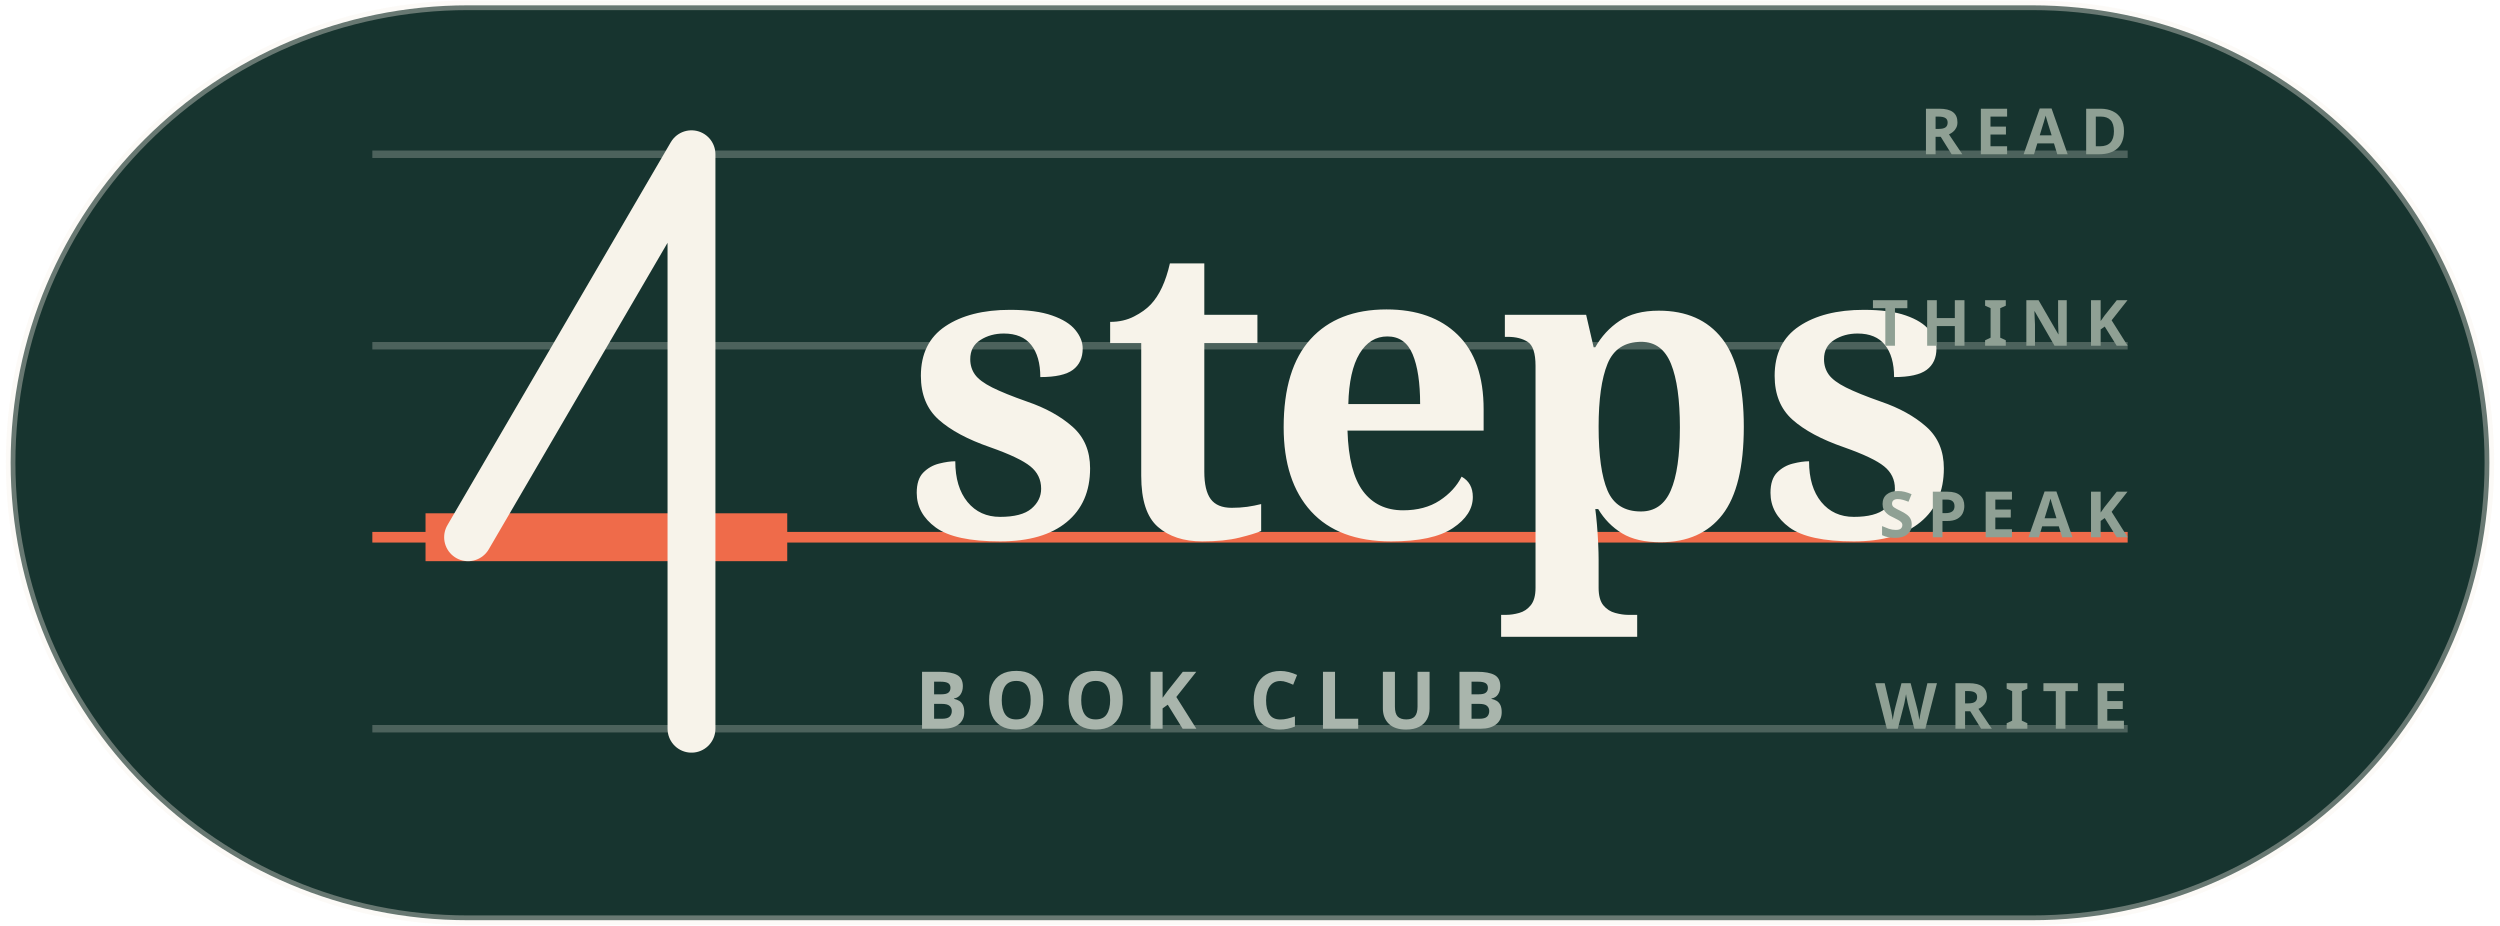
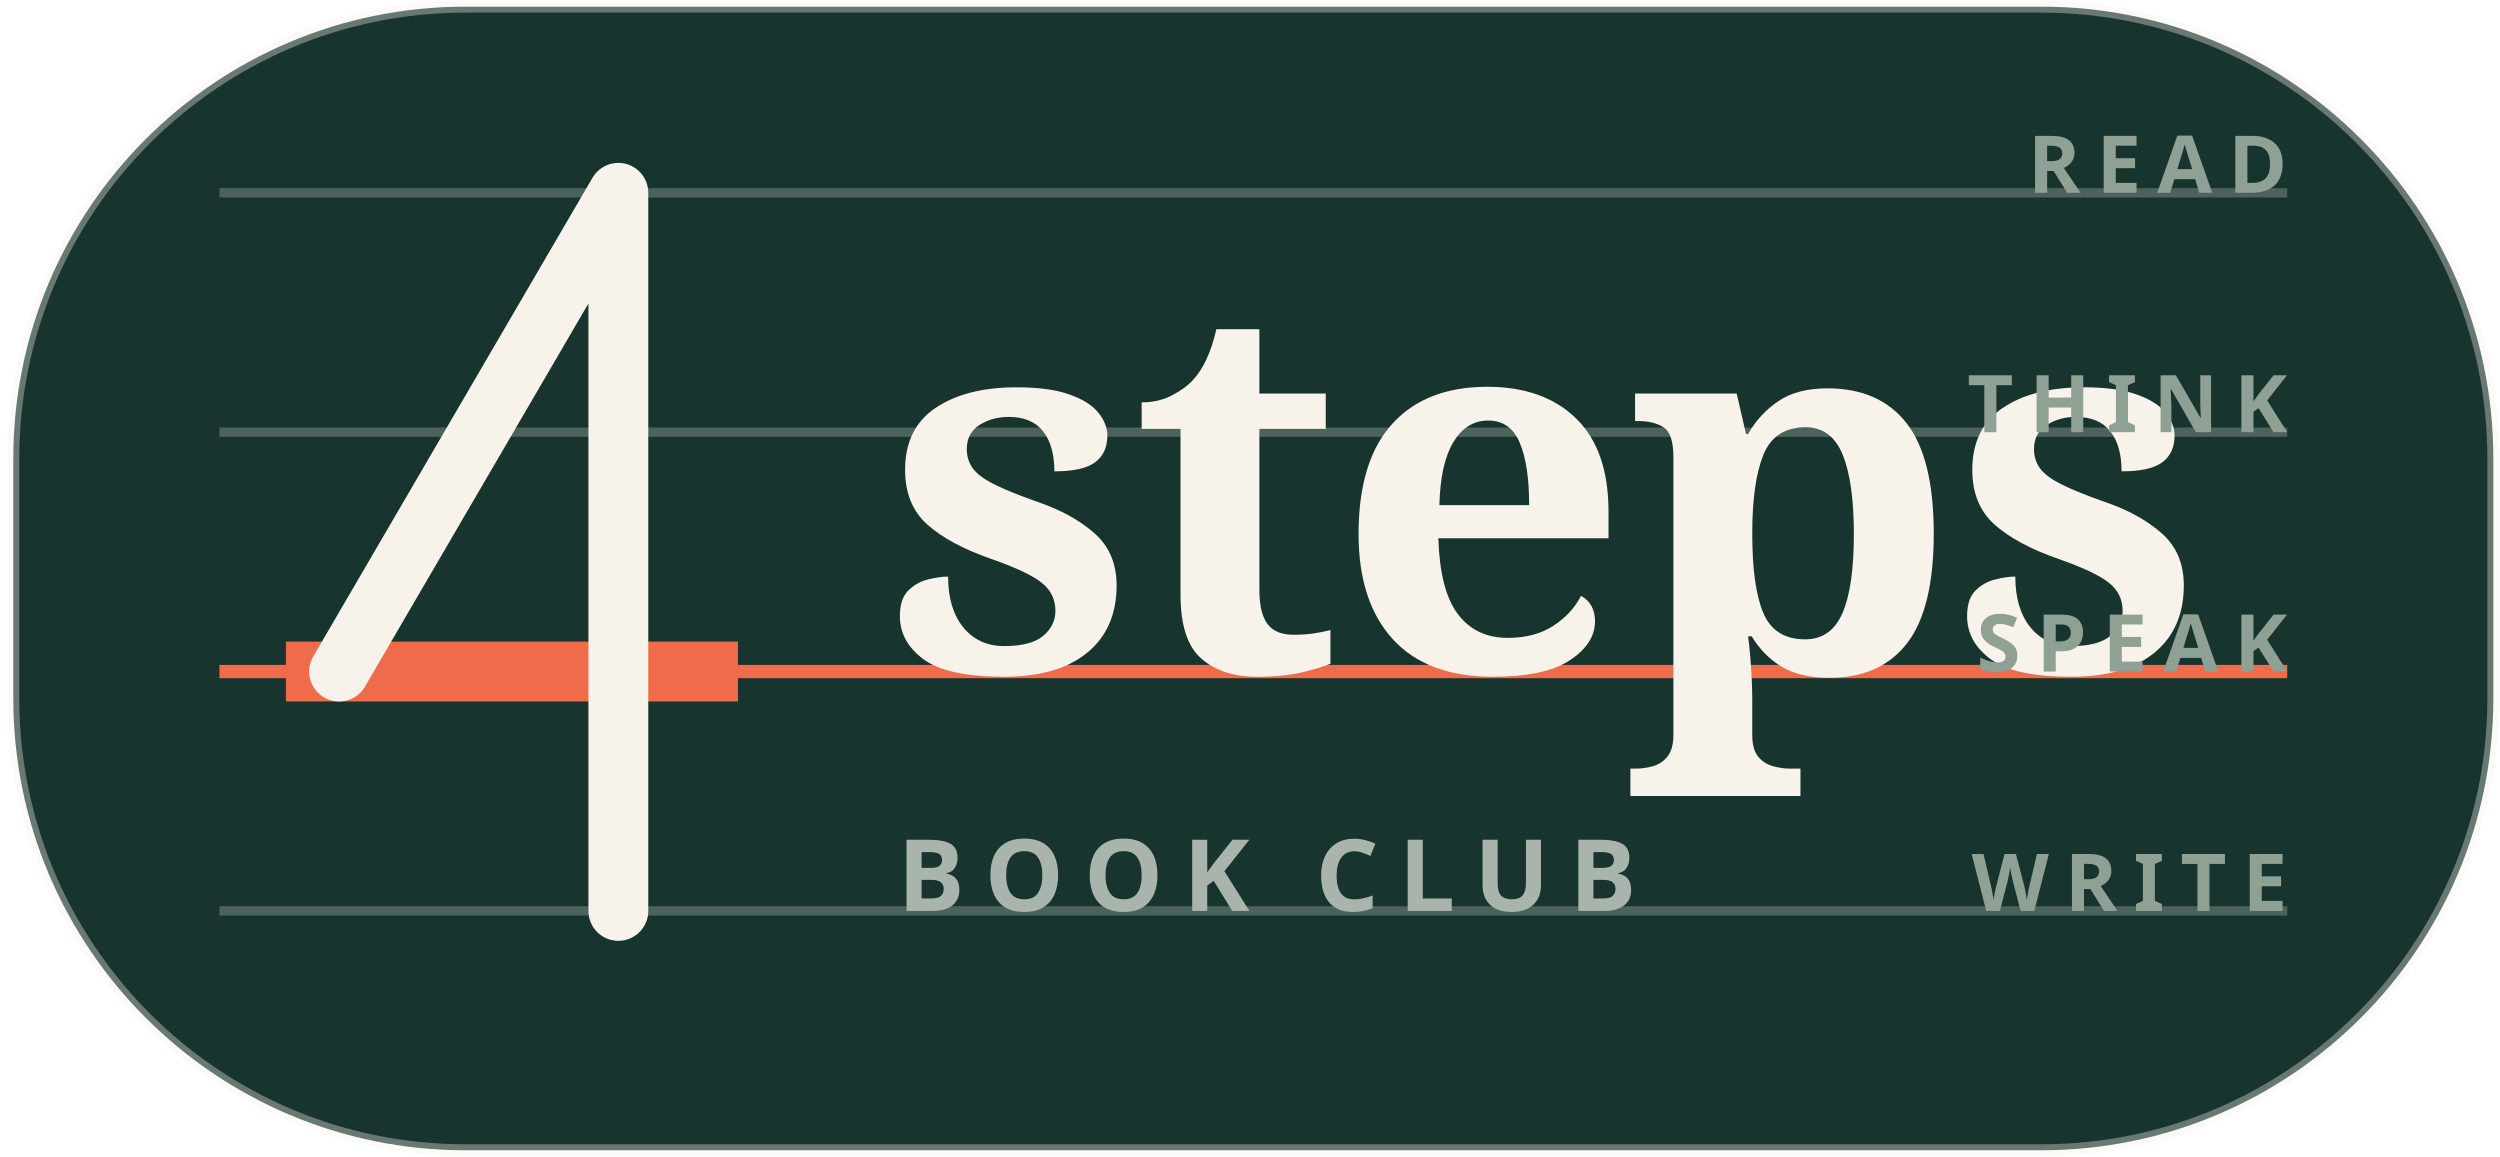
- <svg xmlns="http://www.w3.org/2000/svg" viewBox="0 23 470 174" role="img" aria-labelledby="l-title l-desc">
+ <svg xmlns="http://www.w3.org/2000/svg" viewBox="0 23 376 174" role="img" aria-labelledby="l-title l-desc">
  <g aria-hidden="true">
-     <rect x="2" y="24" width="466" height="172" rx="86" fill="#17342F" stroke="#F7F3EA" stroke-opacity="0.36" stroke-width="1.8" />
-     <g transform="translate(40 0)">
+     <rect x="2" y="24" width="373" height="172" rx="68" fill="#17342F" stroke="#F7F3EA" stroke-opacity="0.36" stroke-width="1.8" />
+     <g transform="translate(3 0)">
      <g stroke="#F7F3EA" stroke-opacity="0.24" stroke-width="1.4">
-         <line x1="30" y1="52" x2="360" y2="52" />
-         <line x1="30" y1="88" x2="360" y2="88" />
-         <line x1="30" y1="160" x2="360" y2="160" />
+         <line x1="30" y1="52" x2="341" y2="52" />
+         <line x1="30" y1="88" x2="341" y2="88" />
+         <line x1="30" y1="160" x2="341" y2="160" />
      </g>
-       <line x1="30" y1="124" x2="360" y2="124" stroke="#EF6B4A" stroke-width="2" />
+       <line x1="30" y1="124" x2="341" y2="124" stroke="#EF6B4A" stroke-width="2" />
      <line x1="40" y1="124" x2="108" y2="124" stroke="#EF6B4A" stroke-width="9" />
      <path d="M48 124 L90 52 V160" fill="none" stroke="#F7F3EA" stroke-width="9" stroke-linejoin="round" stroke-linecap="round" />
      <text x="130" y="124" font-family="Gowun Batang, serif" font-weight="700" font-size="78" letter-spacing="-1" fill="#F7F3EA">steps</text>
      <text x="132" y="160" font-family="IBM Plex Sans KR, sans-serif" font-weight="600" font-size="15" letter-spacing="3" fill="#a9b5ac">BOOK CLUB</text>
      <g font-family="IBM Plex Sans KR, sans-serif" font-weight="600" font-size="12" letter-spacing="2.4" fill="#8fa094" text-anchor="end">
-         <text x="360" y="52">READ</text>
-         <text x="360" y="88">THINK</text>
-         <text x="360" y="124">SPEAK</text>
-         <text x="360" y="160">WRITE</text>
+         <text x="341" y="52">READ</text>
+         <text x="341" y="88">THINK</text>
+         <text x="341" y="124">SPEAK</text>
+         <text x="341" y="160">WRITE</text>
      </g>
    </g>
  </g>
</svg>
